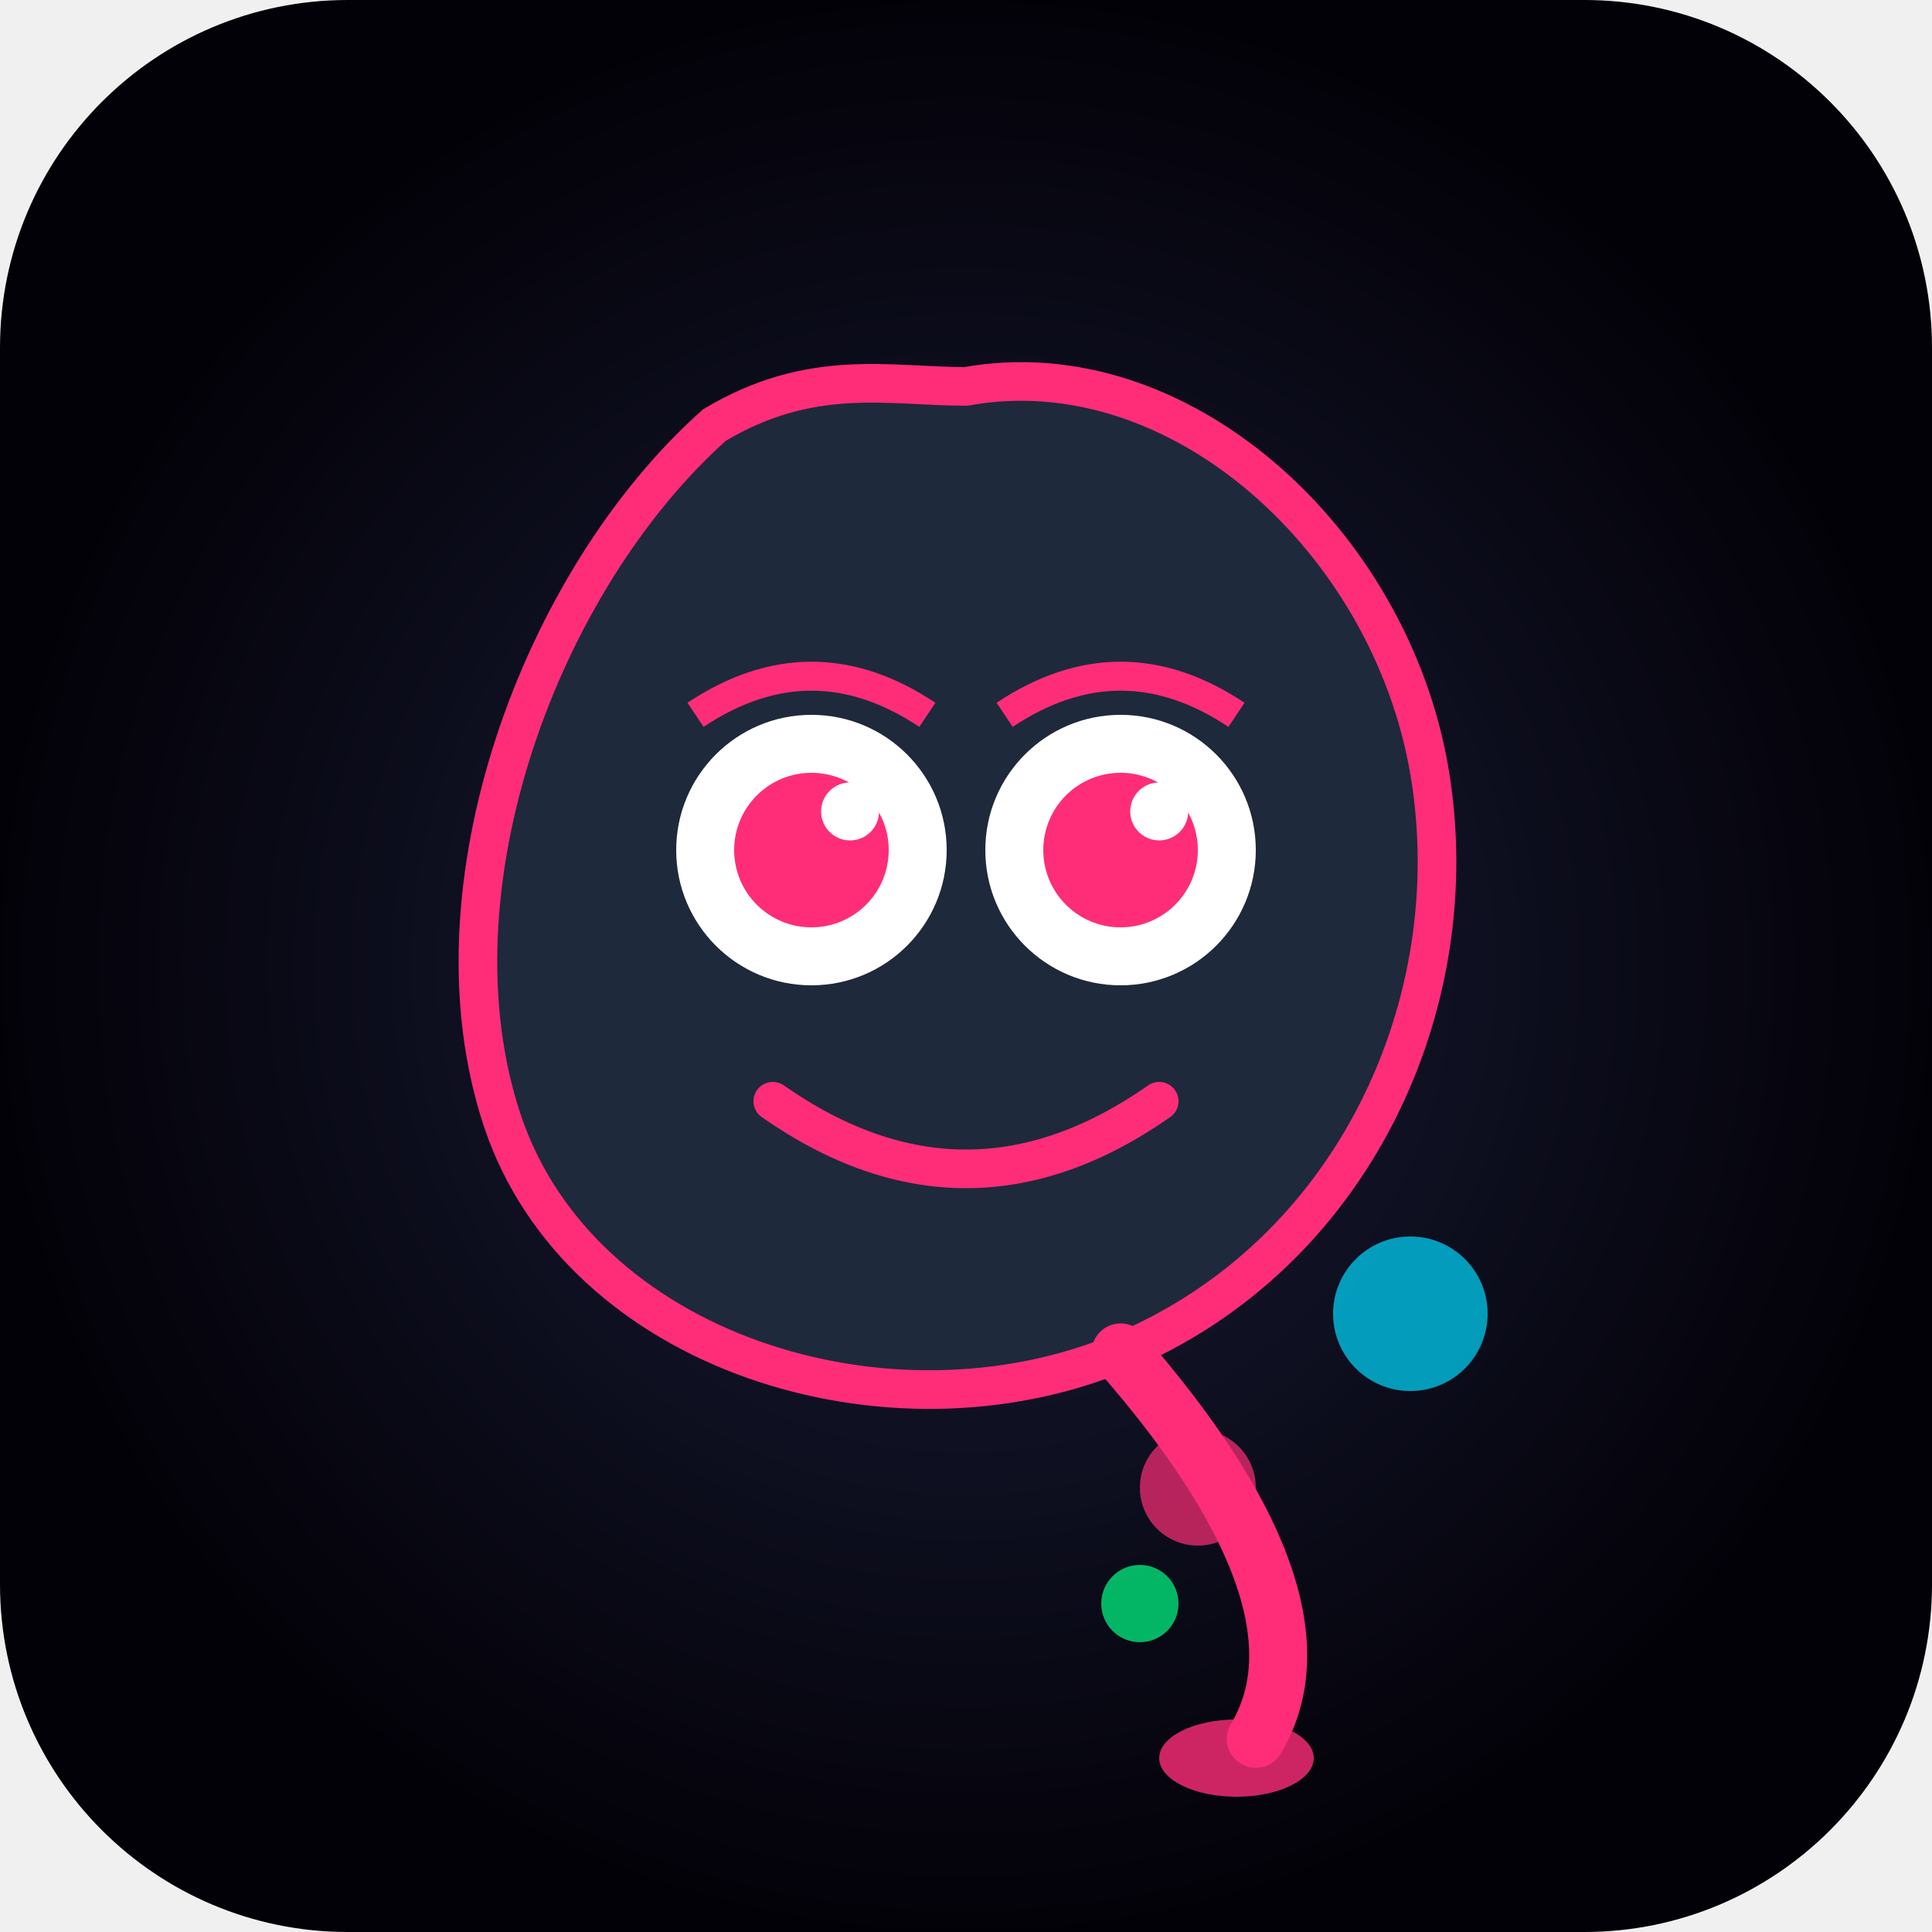
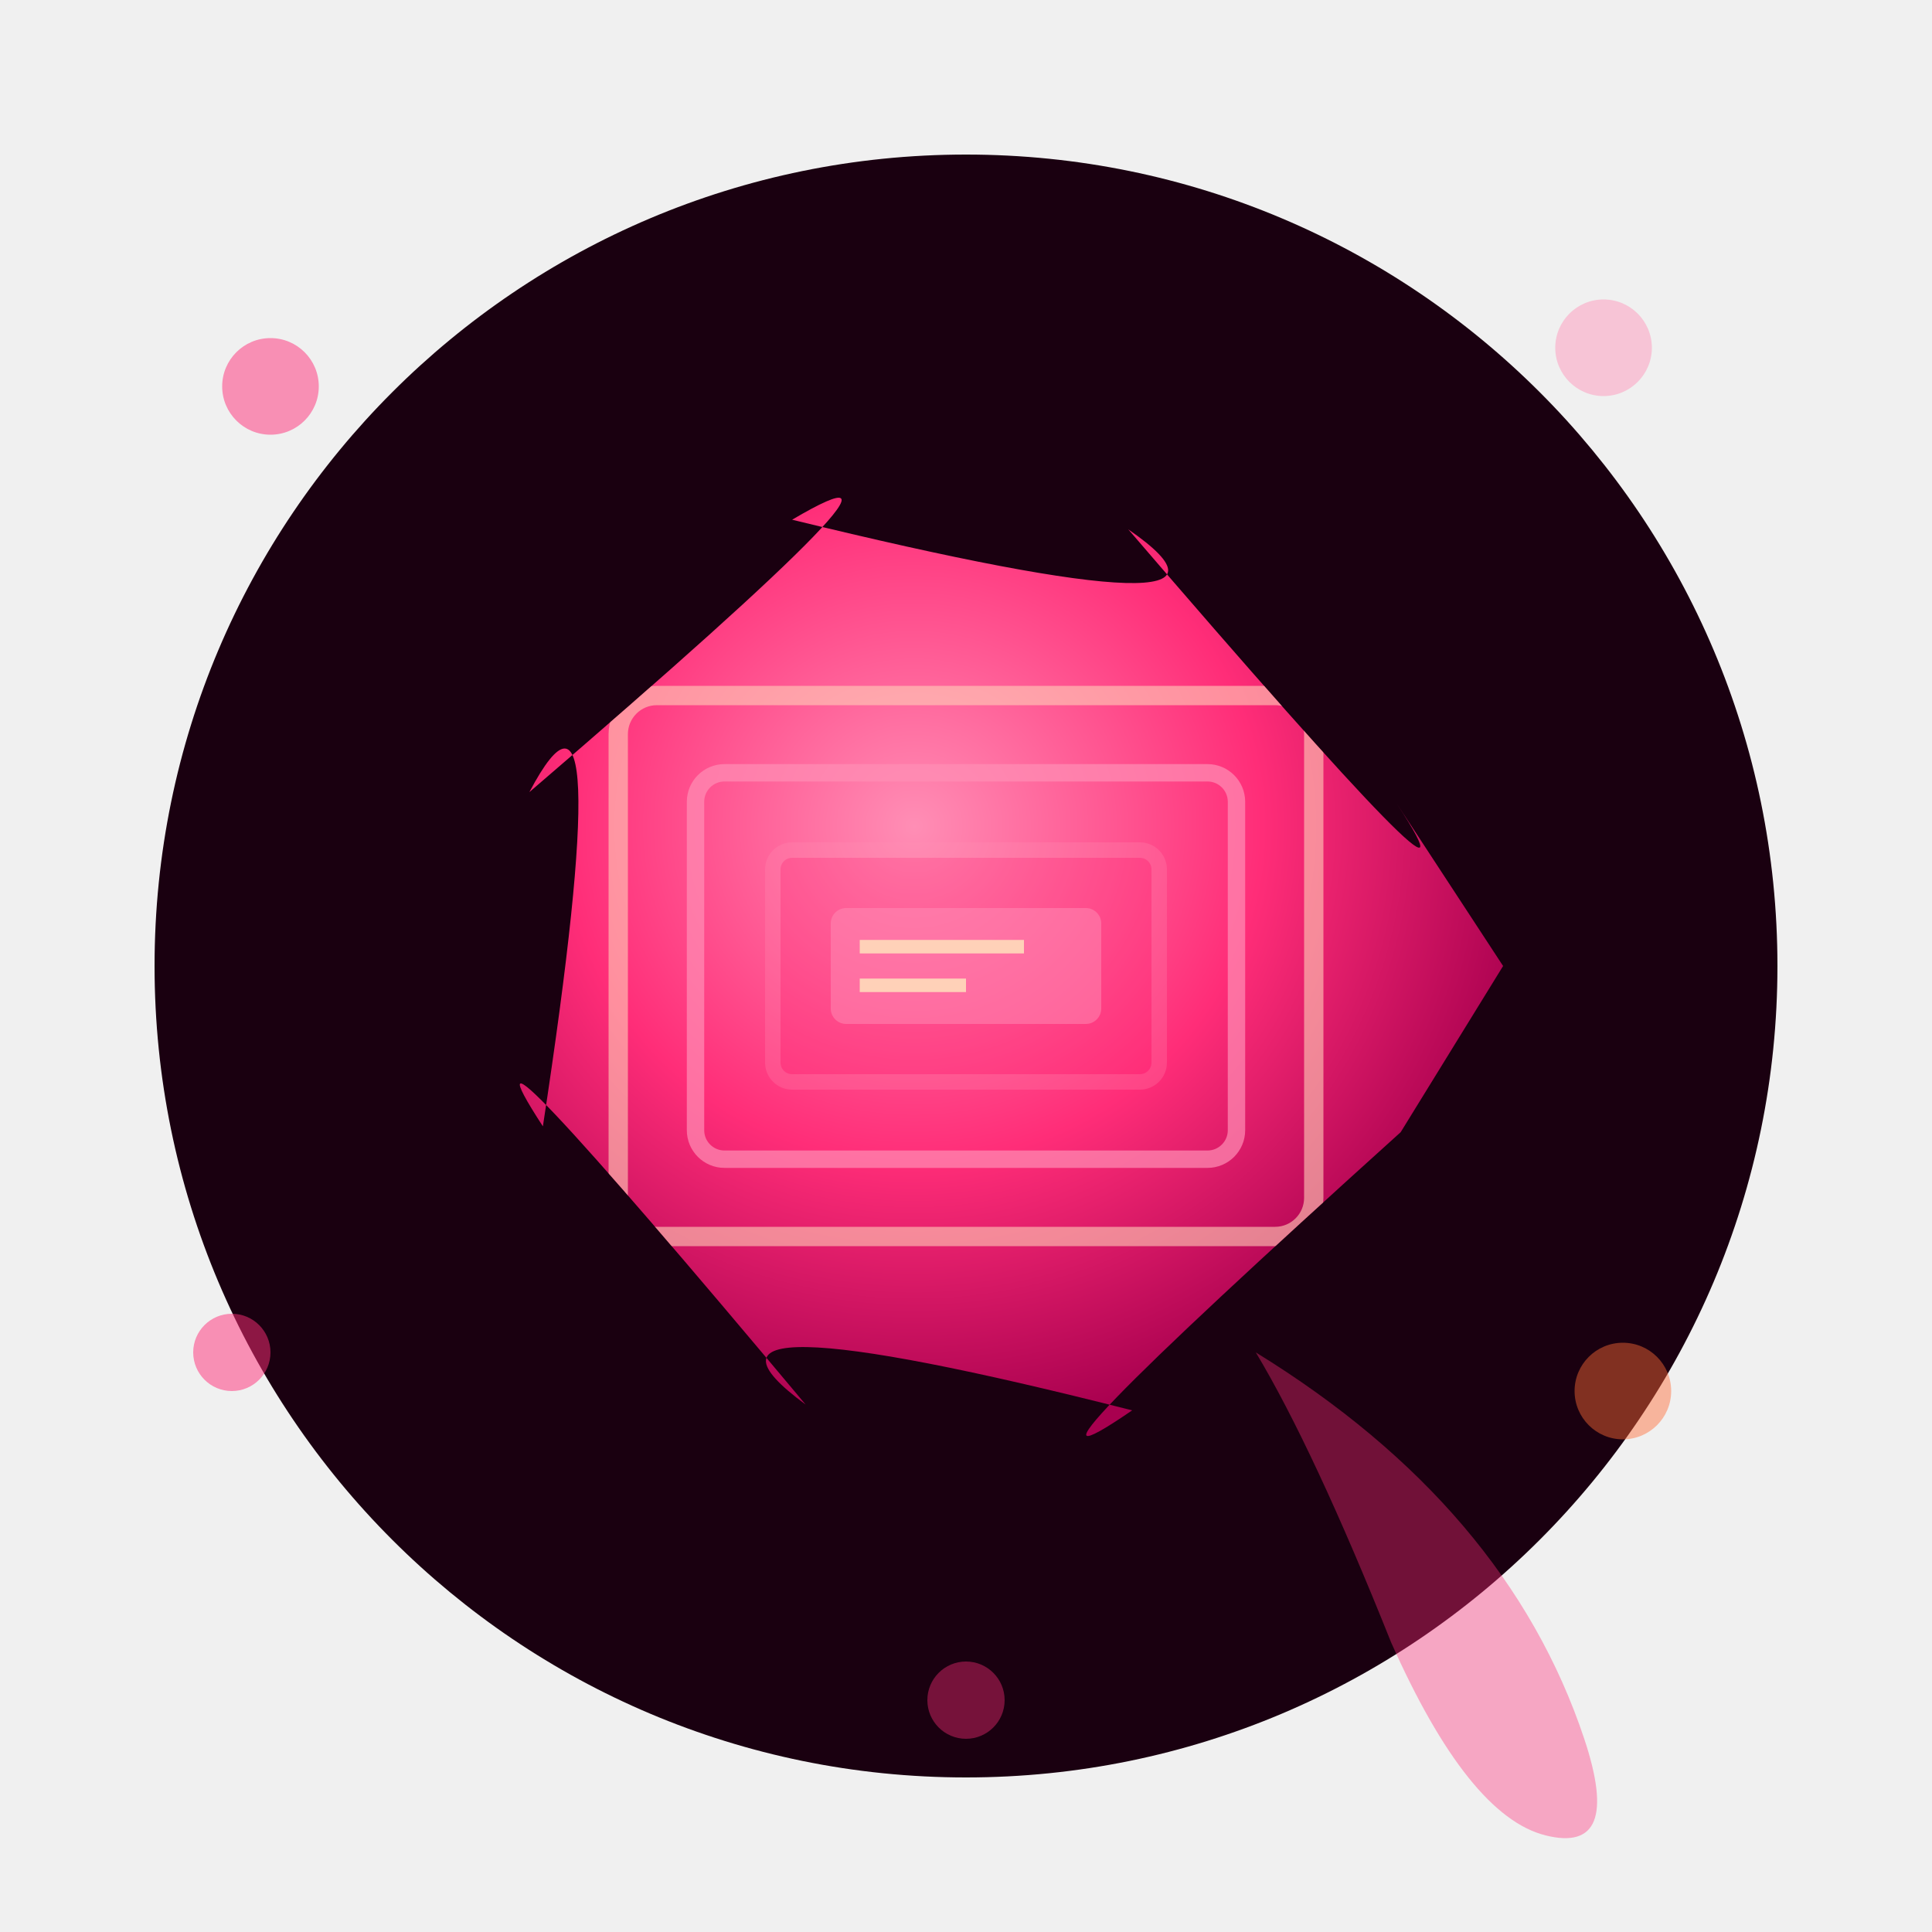
<svg xmlns="http://www.w3.org/2000/svg" viewBox="0 0 100 100" width="200" height="200">
  <defs>
-     <radialGradient id="bg" cx="50%" cy="50%" r="50%">
-       <stop offset="0%" stop-color="#1a1f3a" />
-       <stop offset="100%" stop-color="#030108" />
+     <radialGradient id="srpdBlobGrad" cx="40%" cy="35%" r="65%">
+       <stop offset="0%" stop-color="#FF8EB5" />
+       <stop offset="55%" stop-color="#FF2D78" />
+       <stop offset="100%" stop-color="#A8004F" />
    </radialGradient>
+     <clipPath id="srpdBlobClip">
+       <path d="M 77.8 50.0 Q 67.2 67.2 72.5 58.6 Q 50.0 78.9 58.6 73.0 Q 33.4 66.6 41.7 72.7 Q 22.7 50.0 28.1 58.3 Q 32.1 32.1 27.4 41.0 Q 50.0 21.6 41.0 26.9 Q 66.8 33.2 58.4 27.4 Q 77.8 50.0 72.3 41.6 Z" />
+     </clipPath>
  </defs>
-   <rect width="100" height="100" rx="18" fill="url(#bg)" />
-   <circle cx="73" cy="68" r="4" fill="#00D9FF" opacity="0.7" />
-   <circle cx="47" cy="54" r="5" fill="#7C3AED" opacity="0.7" />
-   <circle cx="64" cy="34" r="4" fill="#7C3AED" opacity="0.7" />
-   <circle cx="59" cy="83" r="2" fill="#00FF88" opacity="0.7" />
-   <circle cx="62" cy="77" r="3" fill="#FF2D78" opacity="0.7" />
-   <path d="M50,20 C61.02,18 72,28 74,40 C76,52 70,65 58,70 C46,75 30,70 26,58 C22,46 28,30 36.98,22 C42,19 46,20 50,20 Z" fill="#1E293B" stroke="#FF2D78" stroke-width="2" />
-   <path d="M58,70 C65,78 68,85 65,90" stroke="#FF2D78" stroke-width="3" fill="none" stroke-linecap="round" />
-   <ellipse cx="64" cy="91" rx="4" ry="2" fill="#FF2D78" opacity="0.8" />
-   <circle cx="42" cy="44" r="7" fill="white" />
-   <circle cx="58" cy="44" r="7" fill="white" />
-   <circle cx="42" cy="44" r="4" fill="#FF2D78" />
-   <circle cx="58" cy="44" r="4" fill="#FF2D78" />
-   <circle cx="44" cy="42" r="1.5" fill="white" />
-   <circle cx="60" cy="42" r="1.5" fill="white" />
-   <path d="M36,37 Q42,33 48,37" stroke="#FF2D78" stroke-width="1.5" fill="none" />
-   <path d="M52,37 Q58,33 64,37" stroke="#FF2D78" stroke-width="1.5" fill="none" />
-   <path d="M40,57 Q50,64 60,57" stroke="#FF2D78" stroke-width="2" fill="none" stroke-linecap="round" />
+   <circle cx="50" cy="50" r="42" fill="#1A0010" />
+   <circle cx="14" cy="20" r="2.5" fill="#FF2D78" opacity="0.5" />
+   <circle cx="83" cy="18" r="2.5" fill="#FF8EB5" opacity="0.45" />
+   <circle cx="12" cy="70" r="2" fill="#FF2D78" opacity="0.5" />
+   <circle cx="84" cy="72" r="2.5" fill="#FF6B35" opacity="0.45" />
+   <circle cx="50" cy="88" r="2" fill="#FF2D78" opacity="0.4" />
+   <path d="M 65 70 Q 78 78 82 90 Q 84 96 80 95 Q 76 94 72 85 Q 68 75 65 70 Z" fill="#FF2D78" opacity="0.38" />
+   <path d="M 77.8 50.0 Q 67.2 67.2 72.5 58.6 Q 50.0 78.9 58.6 73.0 Q 33.4 66.6 41.7 72.7 Q 22.7 50.0 28.1 58.3 Q 32.1 32.1 27.4 41.0 Q 50.0 21.6 41.0 26.9 Q 66.8 33.2 58.4 27.4 Q 77.8 50.0 72.3 41.6 Z" fill="url(#srpdBlobGrad)" />
+   <g clip-path="url(#srpdBlobClip)">
+     <rect x="32" y="36" width="36" height="28" rx="2" fill="none" stroke="#FFD1B8" stroke-width="1" opacity="0.6" />
+     <rect x="36" y="40" width="28" height="20" rx="1.5" fill="none" stroke="#FF8EB5" stroke-width="0.9" opacity="0.7" />
+     <rect x="40" y="44" width="20" height="12" rx="1" fill="#FF2D78" opacity="0.25" stroke="#FF8EB5" stroke-width="0.8" />
+     <rect x="43" y="47" width="14" height="6" rx="0.8" fill="#FF8EB5" opacity="0.5" />
+     <line x1="44.5" y1="49" x2="53" y2="49" stroke="#FFD1B8" stroke-width="0.7" />
+     <line x1="44.5" y1="51" x2="50" y2="51" stroke="#FFD1B8" stroke-width="0.7" />
+   </g>
</svg>
